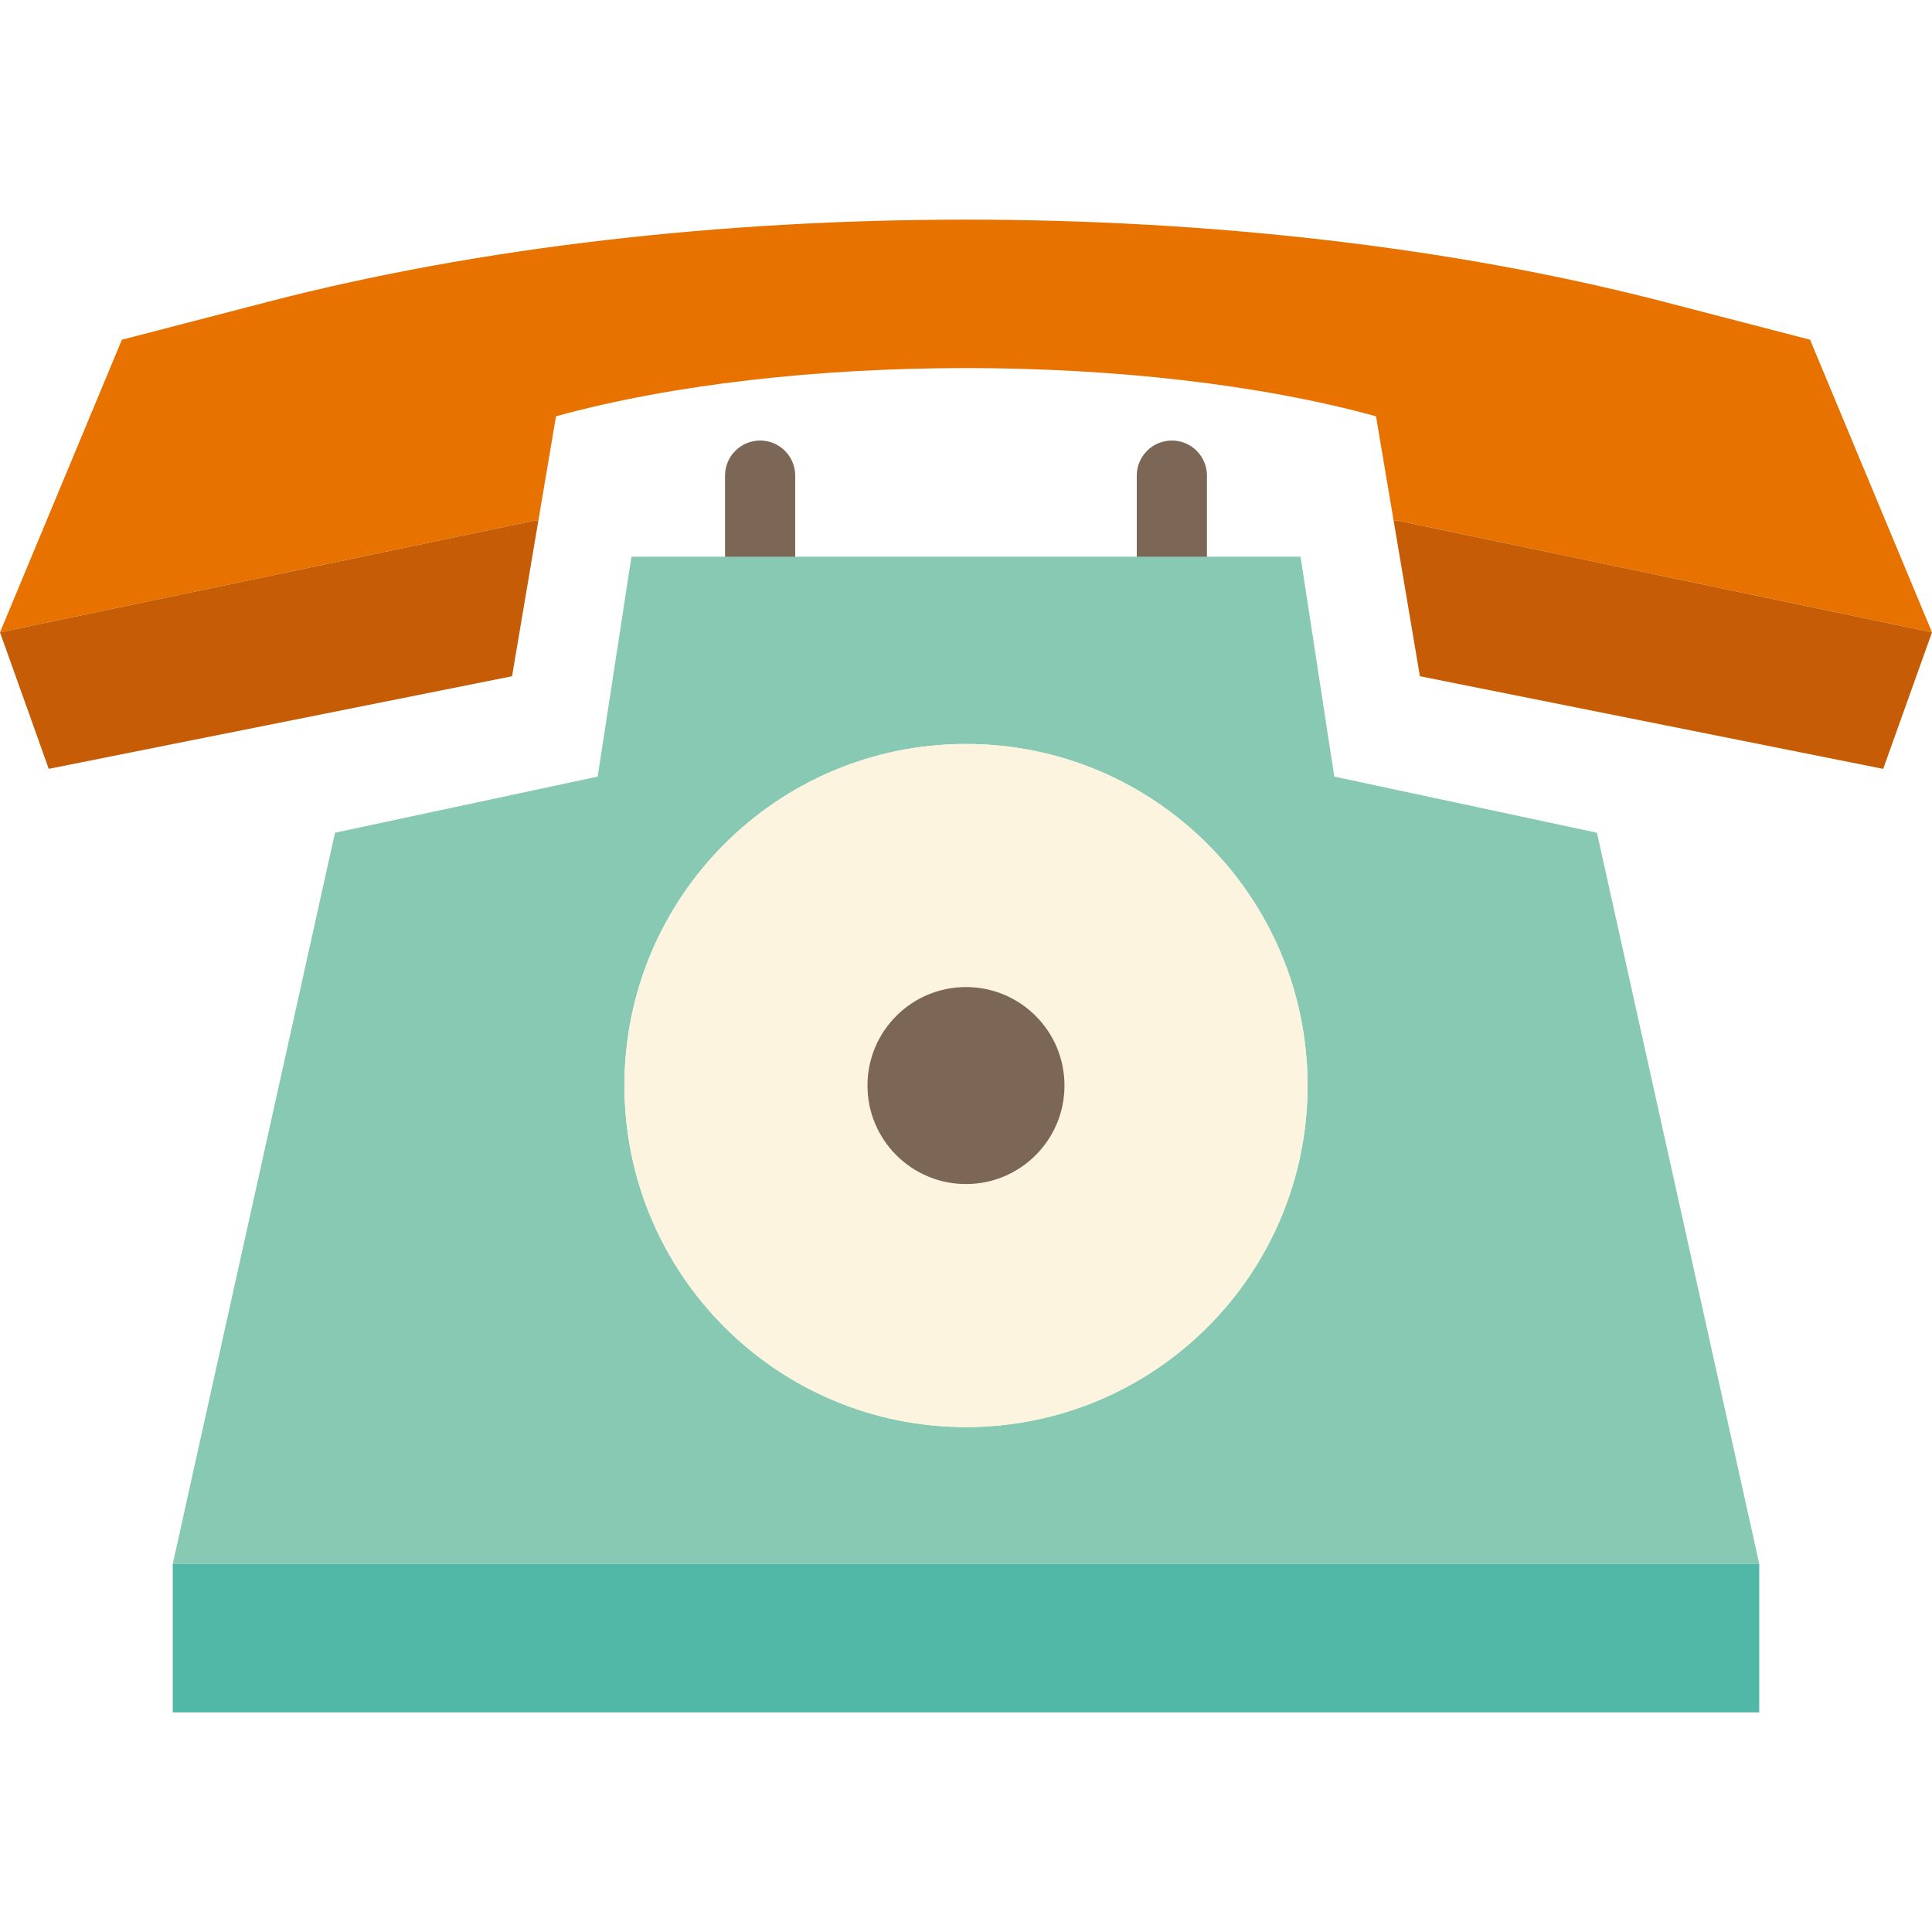
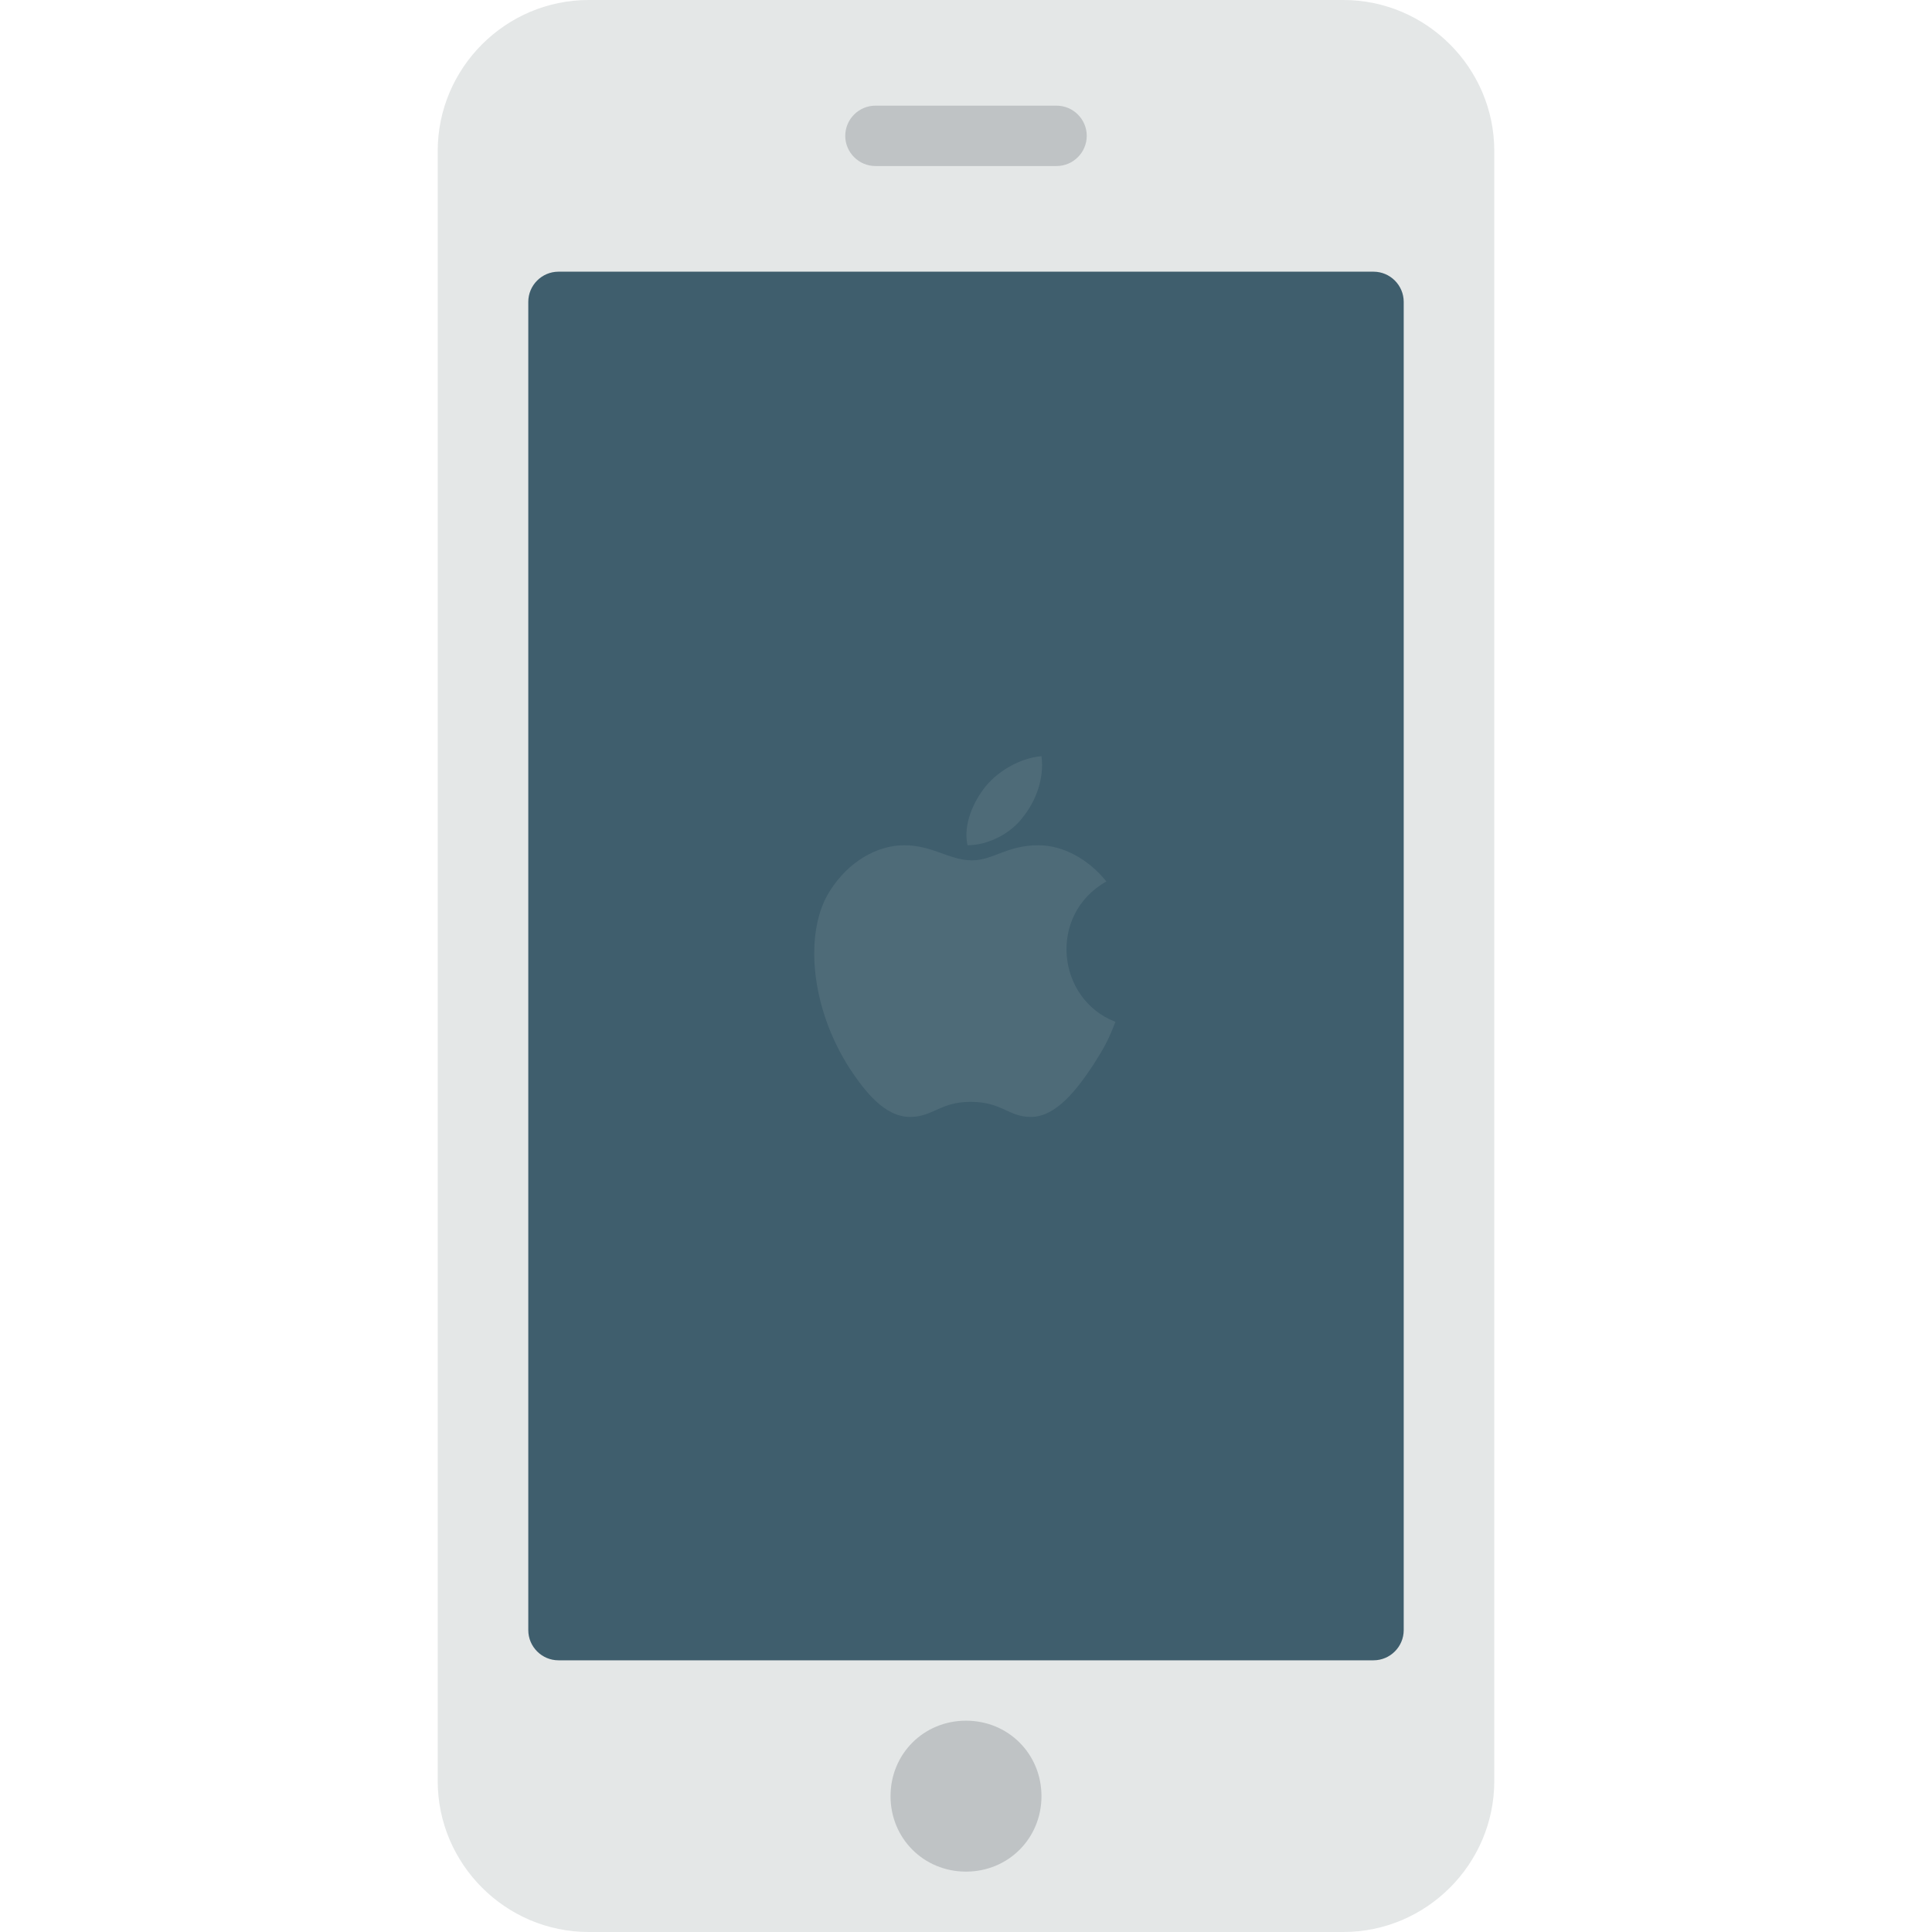
- <svg xmlns="http://www.w3.org/2000/svg" version="1.1" id="Capa_1" x="0px" y="0px" viewBox="0 0 412.92 412.92" style="enable-background:new 0 0 412.92 412.92;" xml:space="preserve">
-   <path style="fill:#7C6655;" d="M162.457,126.474c-4.143,0-7.5-3.358-7.5-7.5v-17.32c0-4.142,3.357-7.5,7.5-7.5s7.5,3.358,7.5,7.5  v17.32C169.957,123.116,166.6,126.474,162.457,126.474z" />
-   <path style="fill:#7C6655;" d="M250.457,126.474c-4.143,0-7.5-3.358-7.5-7.5v-17.32c0-4.142,3.357-7.5,7.5-7.5s7.5,3.358,7.5,7.5  v17.32C257.957,123.116,254.6,126.474,250.457,126.474z" />
-   <path style="fill:#E77200;" d="M386.86,72.607l26.06,62.54l-114.37-23.91l-0.68,0.12l-3.78-22.38  c-24.9-6.87-56.27-10.31-87.63-10.31c-31.37,0-62.74,3.44-87.63,10.31l-3.78,22.38l-0.69-0.12L0,135.148l26.05-62.54l31.33-8.13  c90.2-23.38,207.95-23.38,298.15,0L386.86,72.607z" />
-   <polygon style="fill:#C65C05;" points="412.92,135.148 402.49,164.327 303.47,144.527 297.87,111.357 298.55,111.238 " />
-   <path style="fill:#88C9B3;" d="M341.31,177.977L376,334.258h-63.77H131.69h-28.72H36.92l34.68-156.28l56.14-12l7.22-47h143l7.21,47  L341.31,177.977z M279.46,232.008c0-40.32-32.69-73-73-73c-40.32,0-73,32.68-73,73s32.68,73,73,73  C246.77,305.008,279.46,272.328,279.46,232.008z" />
-   <path style="fill:#FCF4DE;" d="M206.46,159.008c40.31,0,73,32.68,73,73s-32.69,73-73,73c-40.32,0-73-32.68-73-73  S166.14,159.008,206.46,159.008z M227.51,232.008c0-11.63-9.43-21.05-21.05-21.05c-11.63,0-21.06,9.42-21.06,21.05  c0,11.63,9.43,21.06,21.06,21.06C218.08,253.068,227.51,243.637,227.51,232.008z" />
-   <path style="fill:#7C6655;" d="M206.46,210.958c11.62,0,21.05,9.42,21.05,21.05c0,11.63-9.43,21.06-21.05,21.06  c-11.63,0-21.06-9.43-21.06-21.06C185.4,220.378,194.83,210.958,206.46,210.958z" />
-   <polygon style="fill:#C65C05;" points="115.05,111.357 109.44,144.527 10.42,164.327 0,135.148 114.36,111.238 " />
-   <polygon style="fill:#51B7A6;" points="312.23,334.257 131.69,334.257 102.97,334.257 36.92,334.257 36.92,365.978 84.64,365.978   113.36,365.978 293.9,365.978 376,365.978 376,334.257 " />
+ <svg xmlns="http://www.w3.org/2000/svg" version="1.1" id="Layer_1" x="0px" y="0px" viewBox="0 0 504.124 504.124" style="enable-background:new 0 0 504.124 504.124;" xml:space="preserve">
+   <path style="fill:#E4E7E7;" d="M153.6,0h196.923c21.662,0,39.385,17.723,39.385,39.385v425.354  c0,21.662-17.723,39.385-39.385,39.385H153.6c-21.662,0-39.385-17.723-39.385-39.385V39.385C114.215,17.723,131.939,0,153.6,0z" />
+   <path style="fill:#3F5E6D;" d="M145.724,70.892H358.4c4.332,0,7.877,3.545,7.877,7.877v346.585c0,4.332-3.545,7.877-7.877,7.877  H145.724c-4.332,0-7.877-3.545-7.877-7.877V78.769C137.846,74.437,141.392,70.892,145.724,70.892z" />
+   <path style="fill:#4E6B78;" d="M288.689,230.006c-4.726-5.908-11.422-9.452-17.723-9.452c-8.271,0-11.815,3.938-17.329,3.938  c-5.908,0-10.24-3.938-17.723-3.938c-7.089,0-14.572,4.332-19.298,11.815c-6.695,10.24-5.514,29.932,5.12,46.474  c3.938,5.908,9.058,12.603,15.754,12.603c5.908,0,7.877-3.938,15.754-3.938c8.271,0,9.846,3.938,15.754,3.938  c6.695,0,12.209-7.483,16.148-13.391c2.757-4.332,3.938-6.302,5.908-11.422C275.692,260.726,273.329,238.671,288.689,230.006z   M267.029,213.071c3.151-3.938,5.514-9.846,4.726-15.754c-5.12,0.394-11.028,3.545-14.572,7.877  c-3.151,3.938-5.908,9.846-4.726,15.36C257.969,220.554,263.878,217.403,267.029,213.071z" />
+   <path style="fill:#BFC3C5;" d="M252.063,448.985c11.028,0,19.692,8.665,19.692,19.692c0,11.028-8.665,19.692-19.692,19.692  c-11.028,0-19.692-8.665-19.692-19.692C232.37,457.649,241.034,448.985,252.063,448.985z M228.431,27.569h47.262  c4.332,0,7.877,3.545,7.877,7.877s-3.545,7.877-7.877,7.877h-47.262c-4.332,0-7.877-3.545-7.877-7.877  S224.099,27.569,228.431,27.569z" />
  <g>
</g>
  <g>
</g>
  <g>
</g>
  <g>
</g>
  <g>
</g>
  <g>
</g>
  <g>
</g>
  <g>
</g>
  <g>
</g>
  <g>
</g>
  <g>
</g>
  <g>
</g>
  <g>
</g>
  <g>
</g>
  <g>
</g>
</svg>
